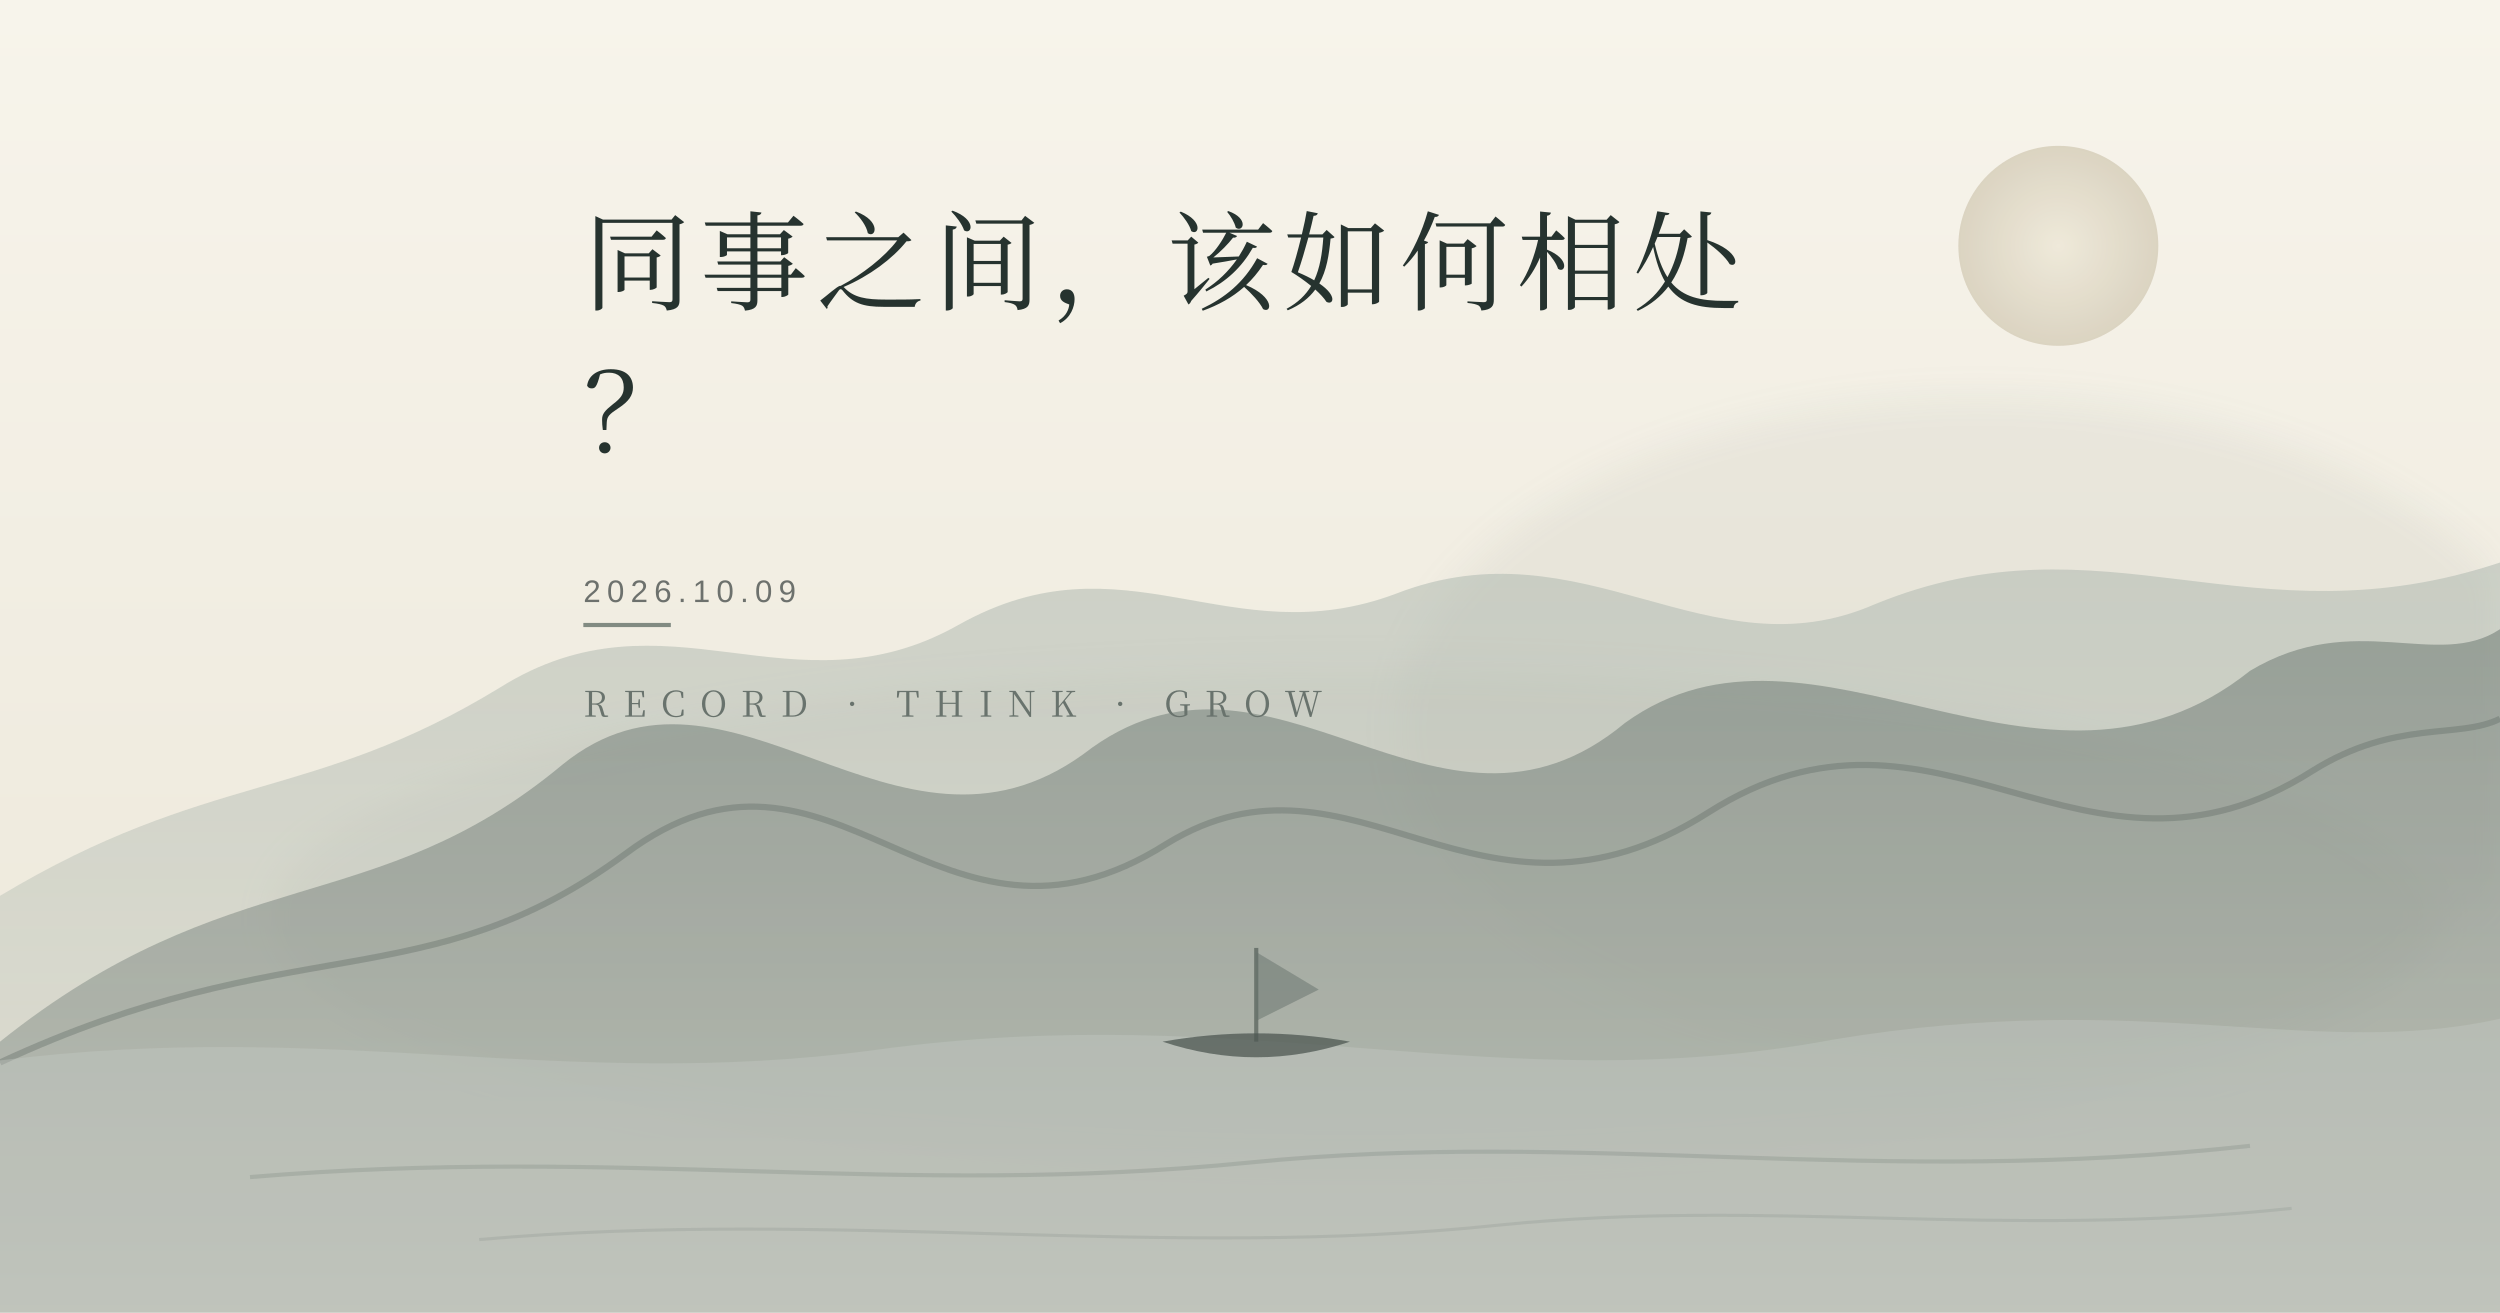
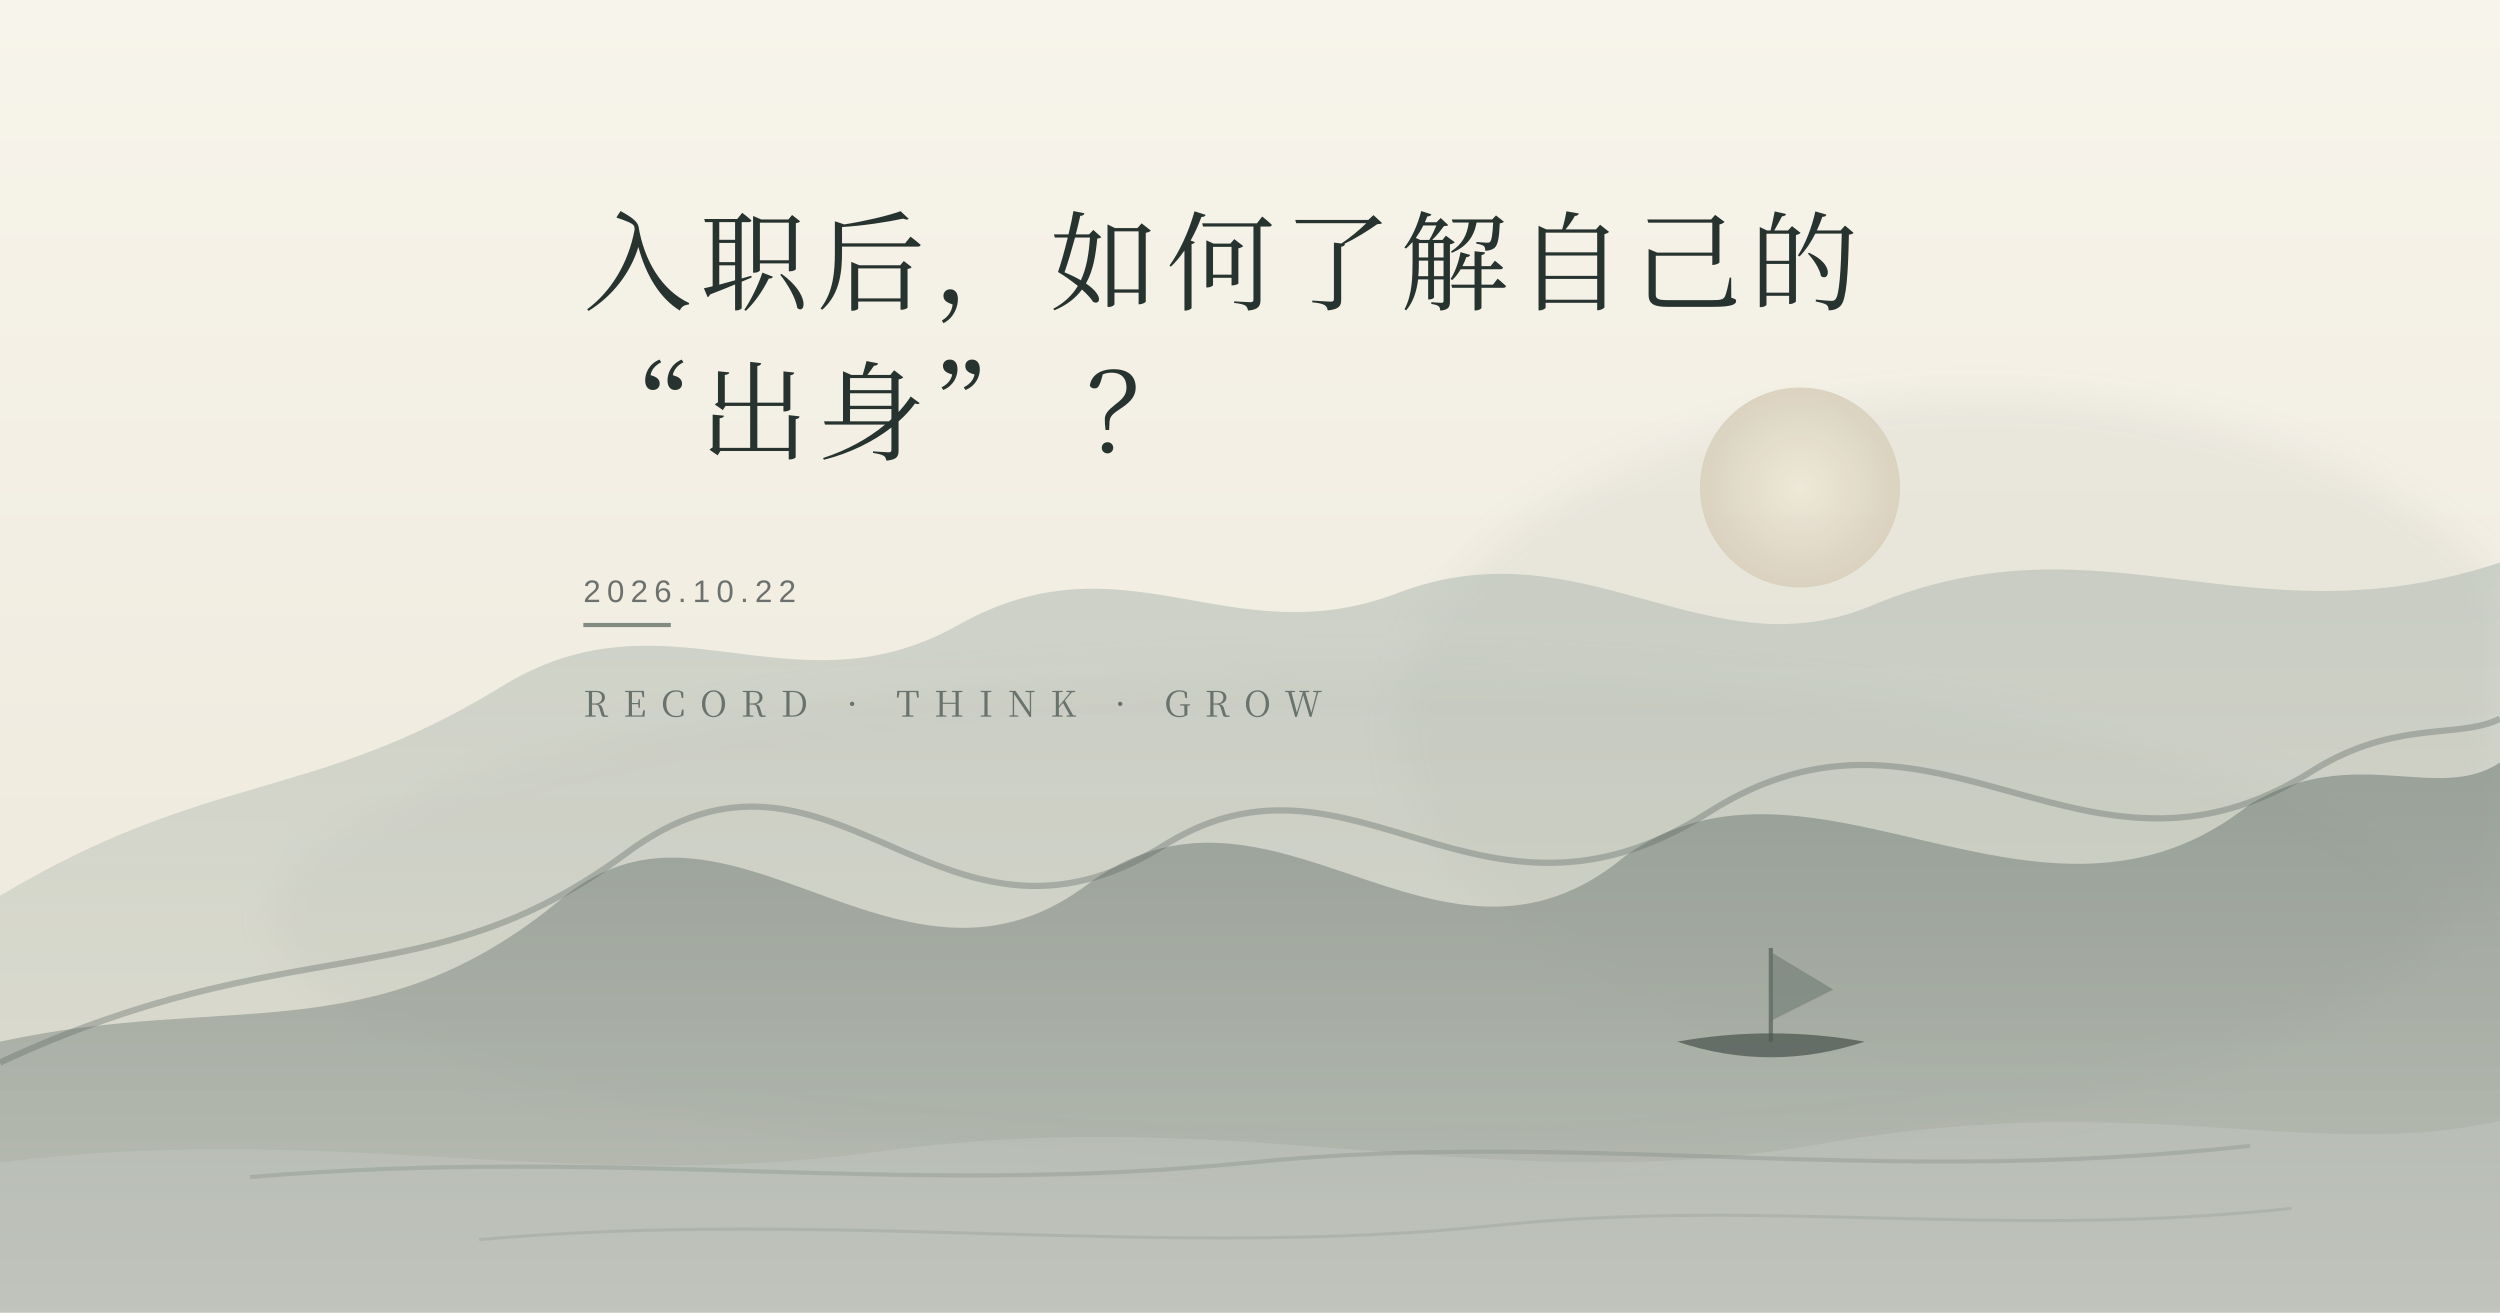
<svg xmlns="http://www.w3.org/2000/svg" width="1200" height="630" viewBox="0 0 1200 630">
  <defs>
    <linearGradient id="paper" x1="0" y1="0" x2="0" y2="1">
      <stop offset="0%" stop-color="#f7f4eb" />
      <stop offset="100%" stop-color="#ebe6d8" />
    </linearGradient>
    <linearGradient id="farMountain" x1="0" y1="0" x2="0" y2="1">
      <stop offset="0%" stop-color="#aeb8b0" />
      <stop offset="100%" stop-color="#d8d8cc" />
    </linearGradient>
    <linearGradient id="nearMountain" x1="0" y1="0" x2="0" y2="1">
      <stop offset="0%" stop-color="#69756f" />
      <stop offset="100%" stop-color="#9ba39b" />
    </linearGradient>
    <filter id="inkBlur">
      <feGaussianBlur stdDeviation="8" />
    </filter>
    <radialGradient id="moon">
      <stop offset="0%" stop-color="#eee8d8" />
      <stop offset="100%" stop-color="#d8d0bd" />
    </radialGradient>
    <style>

      .title {

        font-family:
          "Noto Serif CJK SC",
          "Source Han Serif SC",
          "Songti SC",
          "STSong",
          serif;

        font-size:
          52px;

        font-weight:
          500;

        letter-spacing:
          4px;

        fill:
          #26332f;
      }


      .subtitle {

        font-family:
          "Noto Serif CJK SC",
          "Source Han Serif SC",
          "Songti SC",
          "STSong",
          serif;

        font-size:
          17px;

        letter-spacing:
          7px;

        fill:
          #69736d;
      }


      .date {

        font-family:
          "Helvetica Neue",
          Arial,
          sans-serif;

        font-size:
          15px;

        letter-spacing:
          3px;

        fill:
          #6d716d;
      }

    </style>
  </defs>
  <rect x="0" y="0" width="1200" height="630" fill="url(#paper)" />
  <ellipse cx="650" cy="440" rx="520" ry="120" fill="#89958c" opacity="0.12" filter="url(#inkBlur)" />
  <ellipse cx="950" cy="350" rx="280" ry="160" fill="#738078" opacity="0.08" filter="url(#inkBlur)" />
-   <circle cx="988" cy="118" r="48" fill="url(#moon)" opacity="0.9" />
+   <circle cx="864" cy="234" r="48" fill="url(#moon)" opacity="0.9" />
  <path d="       M0 430        C100 370         150 385         240 330        C320 280         380 345         460 300        C540 255         590 315         670 285        C760 250         820 325         900 290        C1010 245         1080 310         1200 270        L1200 630       L0 630       Z     " fill="url(#farMountain)" opacity="0.55" />
-   <path d="       M0 500        C110 412         180 442         270 367        C350 302         430 427         520 362        C610 292         690 422         780 347        C870 282         980 402         1080 322        C1130 292         1170 322         1200 302        L1200 630       L0 630       Z     " fill="url(#nearMountain)" opacity="0.52" />
+   <path d="       M0 500        C110 476         180 506         270 431        C350 366         430 491         520 426        C610 356         690 486         780 411        C870 346         980 466         1080 386        C1130 356         1170 386         1200 366        L1200 630       L0 630       Z     " fill="url(#nearMountain)" opacity="0.52" />
  <path d="       M0 510        C140 445         205 480         300 410        C400 335         450 475         560 405        C650 350         710 460         820 390        C930 320         1000 440         1110 370        C1150 345         1180 355         1200 345     " fill="none" stroke="#59645e" stroke-width="3" opacity="0.35" />
-   <path d="       M0 509        C160 489         270 524         420 504        C600 479         720 529         880 499        C1030 474         1110 509         1200 489        L1200 630       L0 630       Z     " fill="#c4cbc4" opacity="0.38" />
+   <path d="       M0 558        C160 538         270 573         420 553        C600 528         720 578         880 548        C1030 523         1110 558         1200 538        L1200 630       L0 630       Z     " fill="#c4cbc4" opacity="0.38" />
  <path d="       M120 565        C300 550         430 575         600 558        C760 542         900 570         1080 550     " fill="none" stroke="#77827b" stroke-width="2" opacity="0.28" />
  <path d="       M230 595        C400 580         560 605         720 588        C850 575         960 595         1100 580     " fill="none" stroke="#77827b" stroke-width="1.5" opacity="0.20" />
-   <text x="280" y="145" class="title">同事之间，该如何相处 </text>
-   <text x="280" y="217" class="title">？</text>
+   <text x="280" y="145" class="title">入职后，如何了解自己的</text>
+   <text x="280" y="217" class="title">“出身” ？</text>
  <rect x="280" y="299" width="42" height="2" fill="#52615a" opacity="0.7" />
  <text x="280" y="344" class="subtitle">RECORD · THINK · GROW</text>
-   <text x="280" y="289" class="date">2026.10.09</text>
-   <path d="       M558 500        Q603 492         648 500        Q603 515         558 500        Z     " fill="#4d5752" opacity="0.75" />
-   <line x1="603" y1="500" x2="603" y2="455" stroke="#4d5752" stroke-width="2" opacity="0.65" />
-   <path d="       M603 457       L603 490       L633 475       Z     " fill="#66716b" opacity="0.5" />
+   <text x="280" y="289" class="date">2026.10.22</text>
+   <path d="       M805 500        Q850 492         895 500        Q850 515         805 500        Z     " fill="#4d5752" opacity="0.75" />
+   <line x1="850" y1="500" x2="850" y2="455" stroke="#4d5752" stroke-width="2" opacity="0.65" />
+   <path d="       M850 457       L850 490       L880 475       Z     " fill="#66716b" opacity="0.5" />
</svg>
